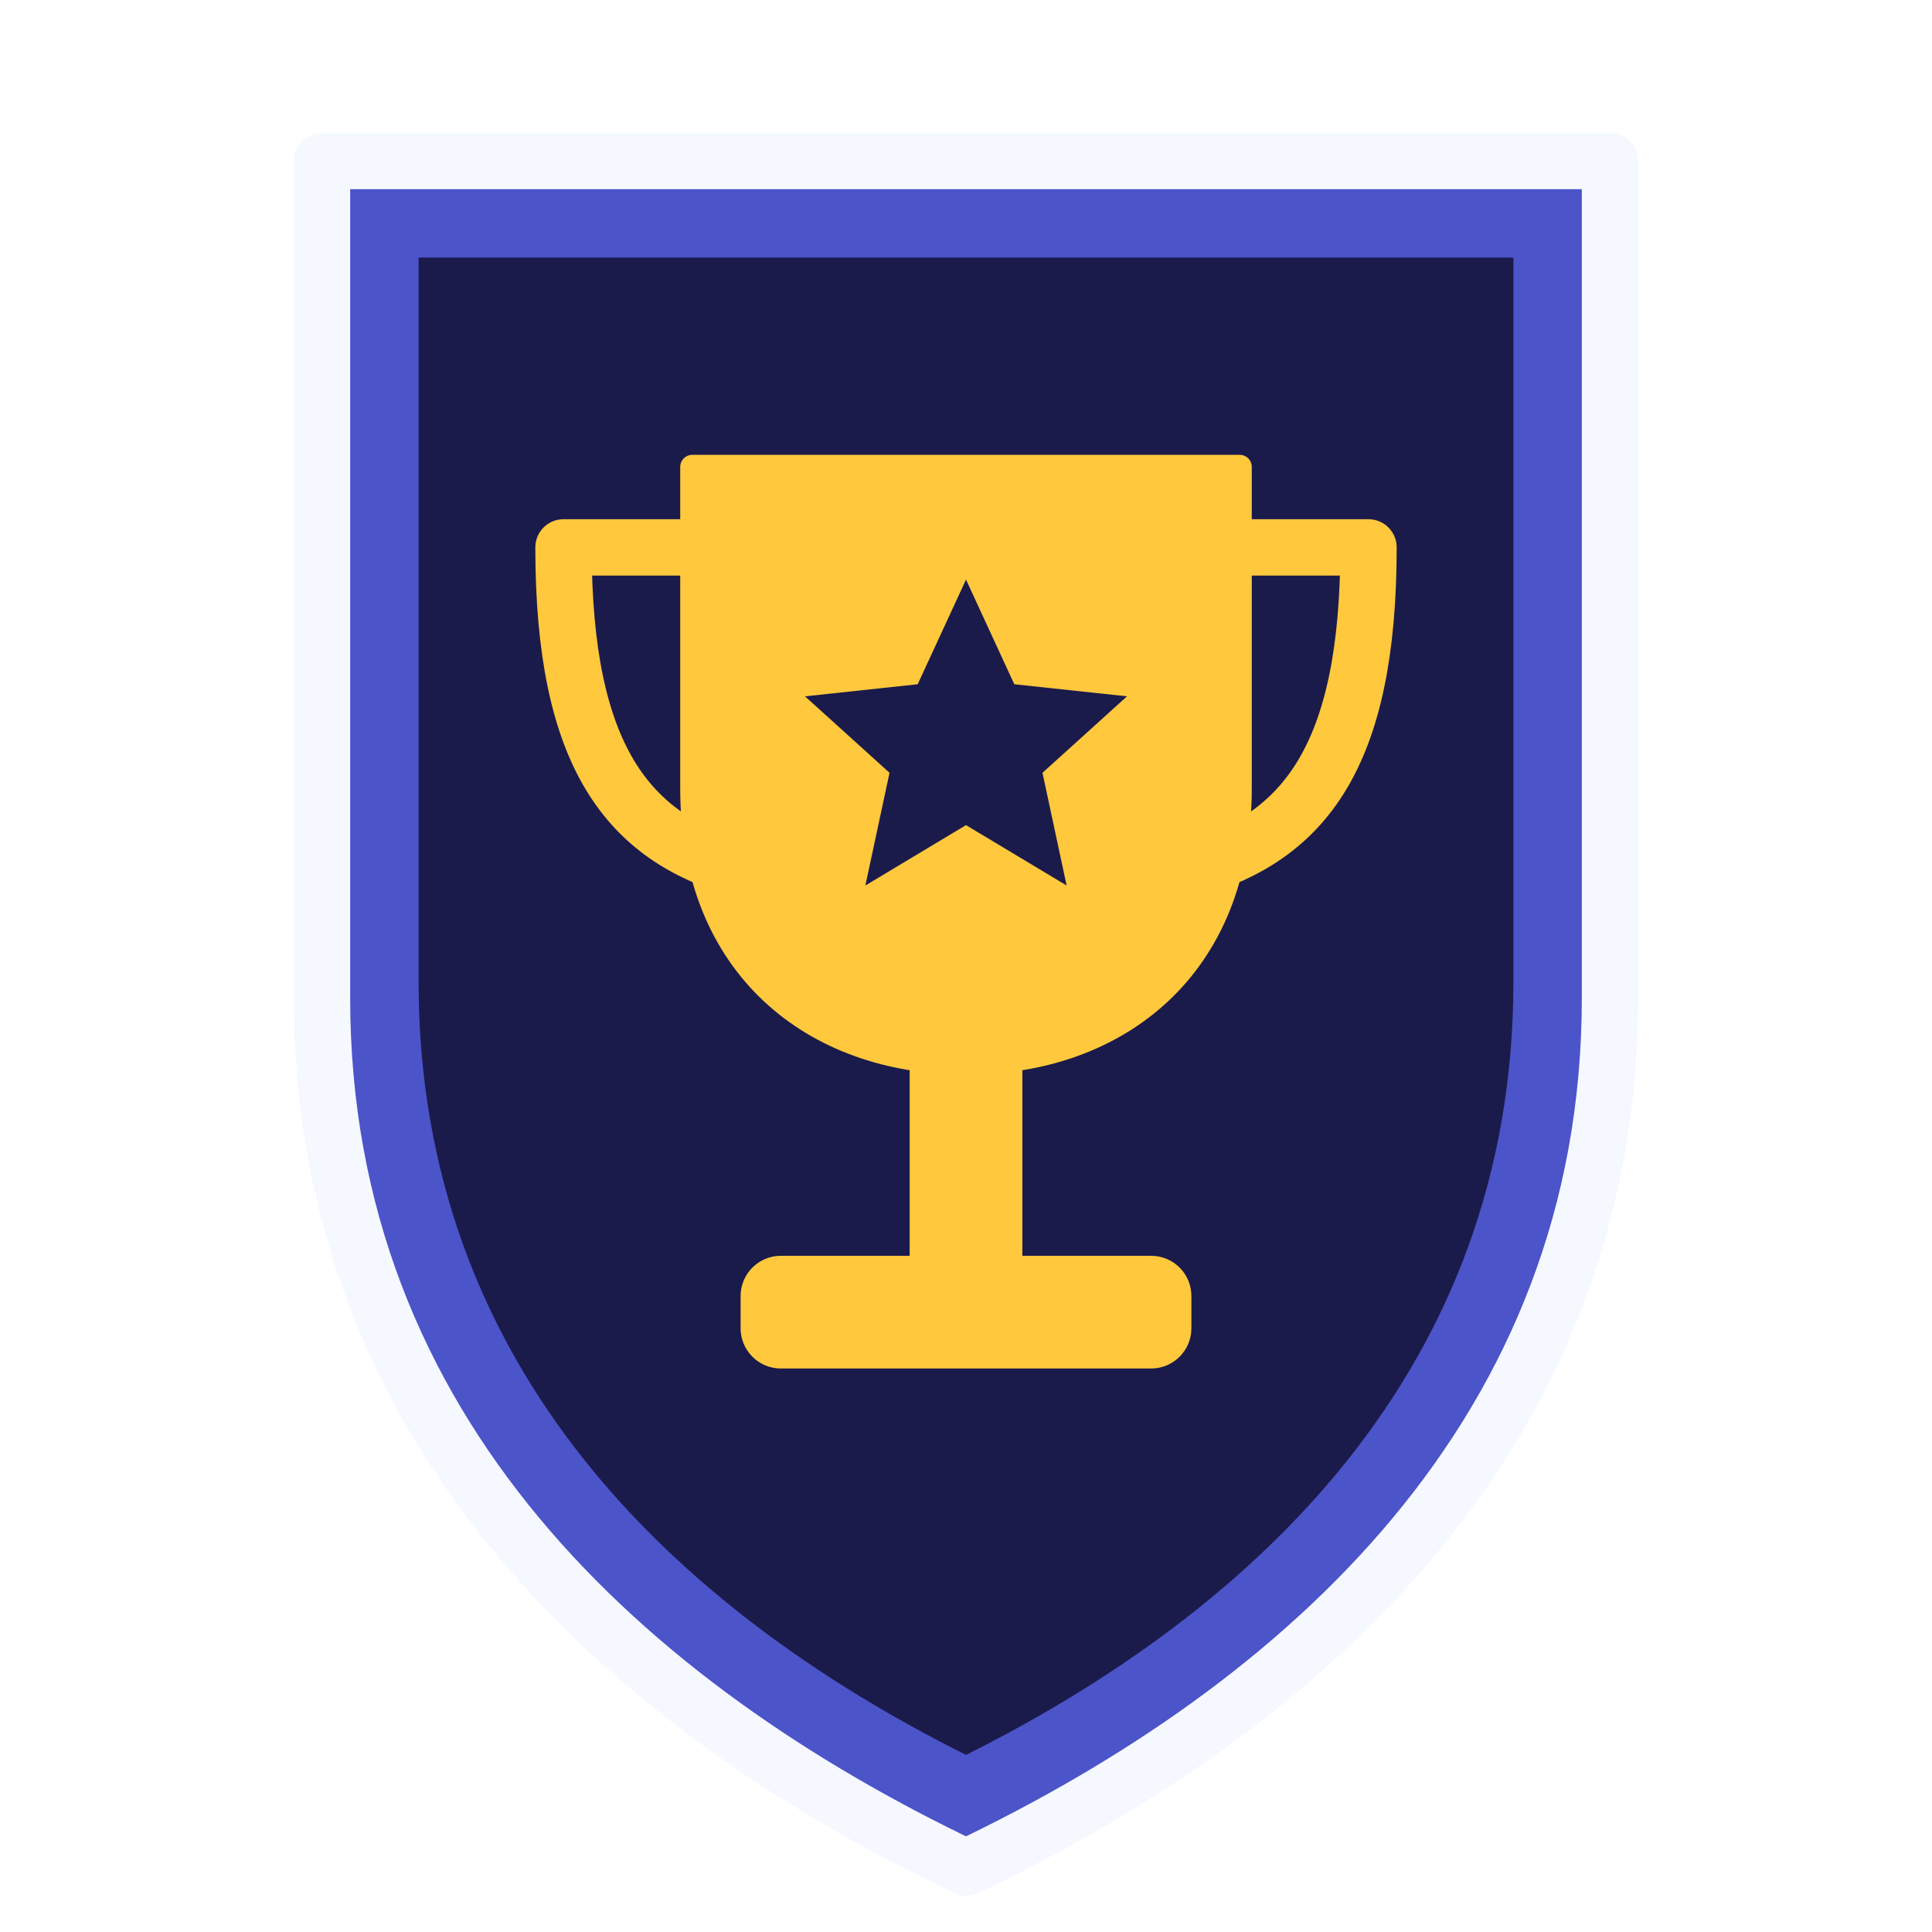
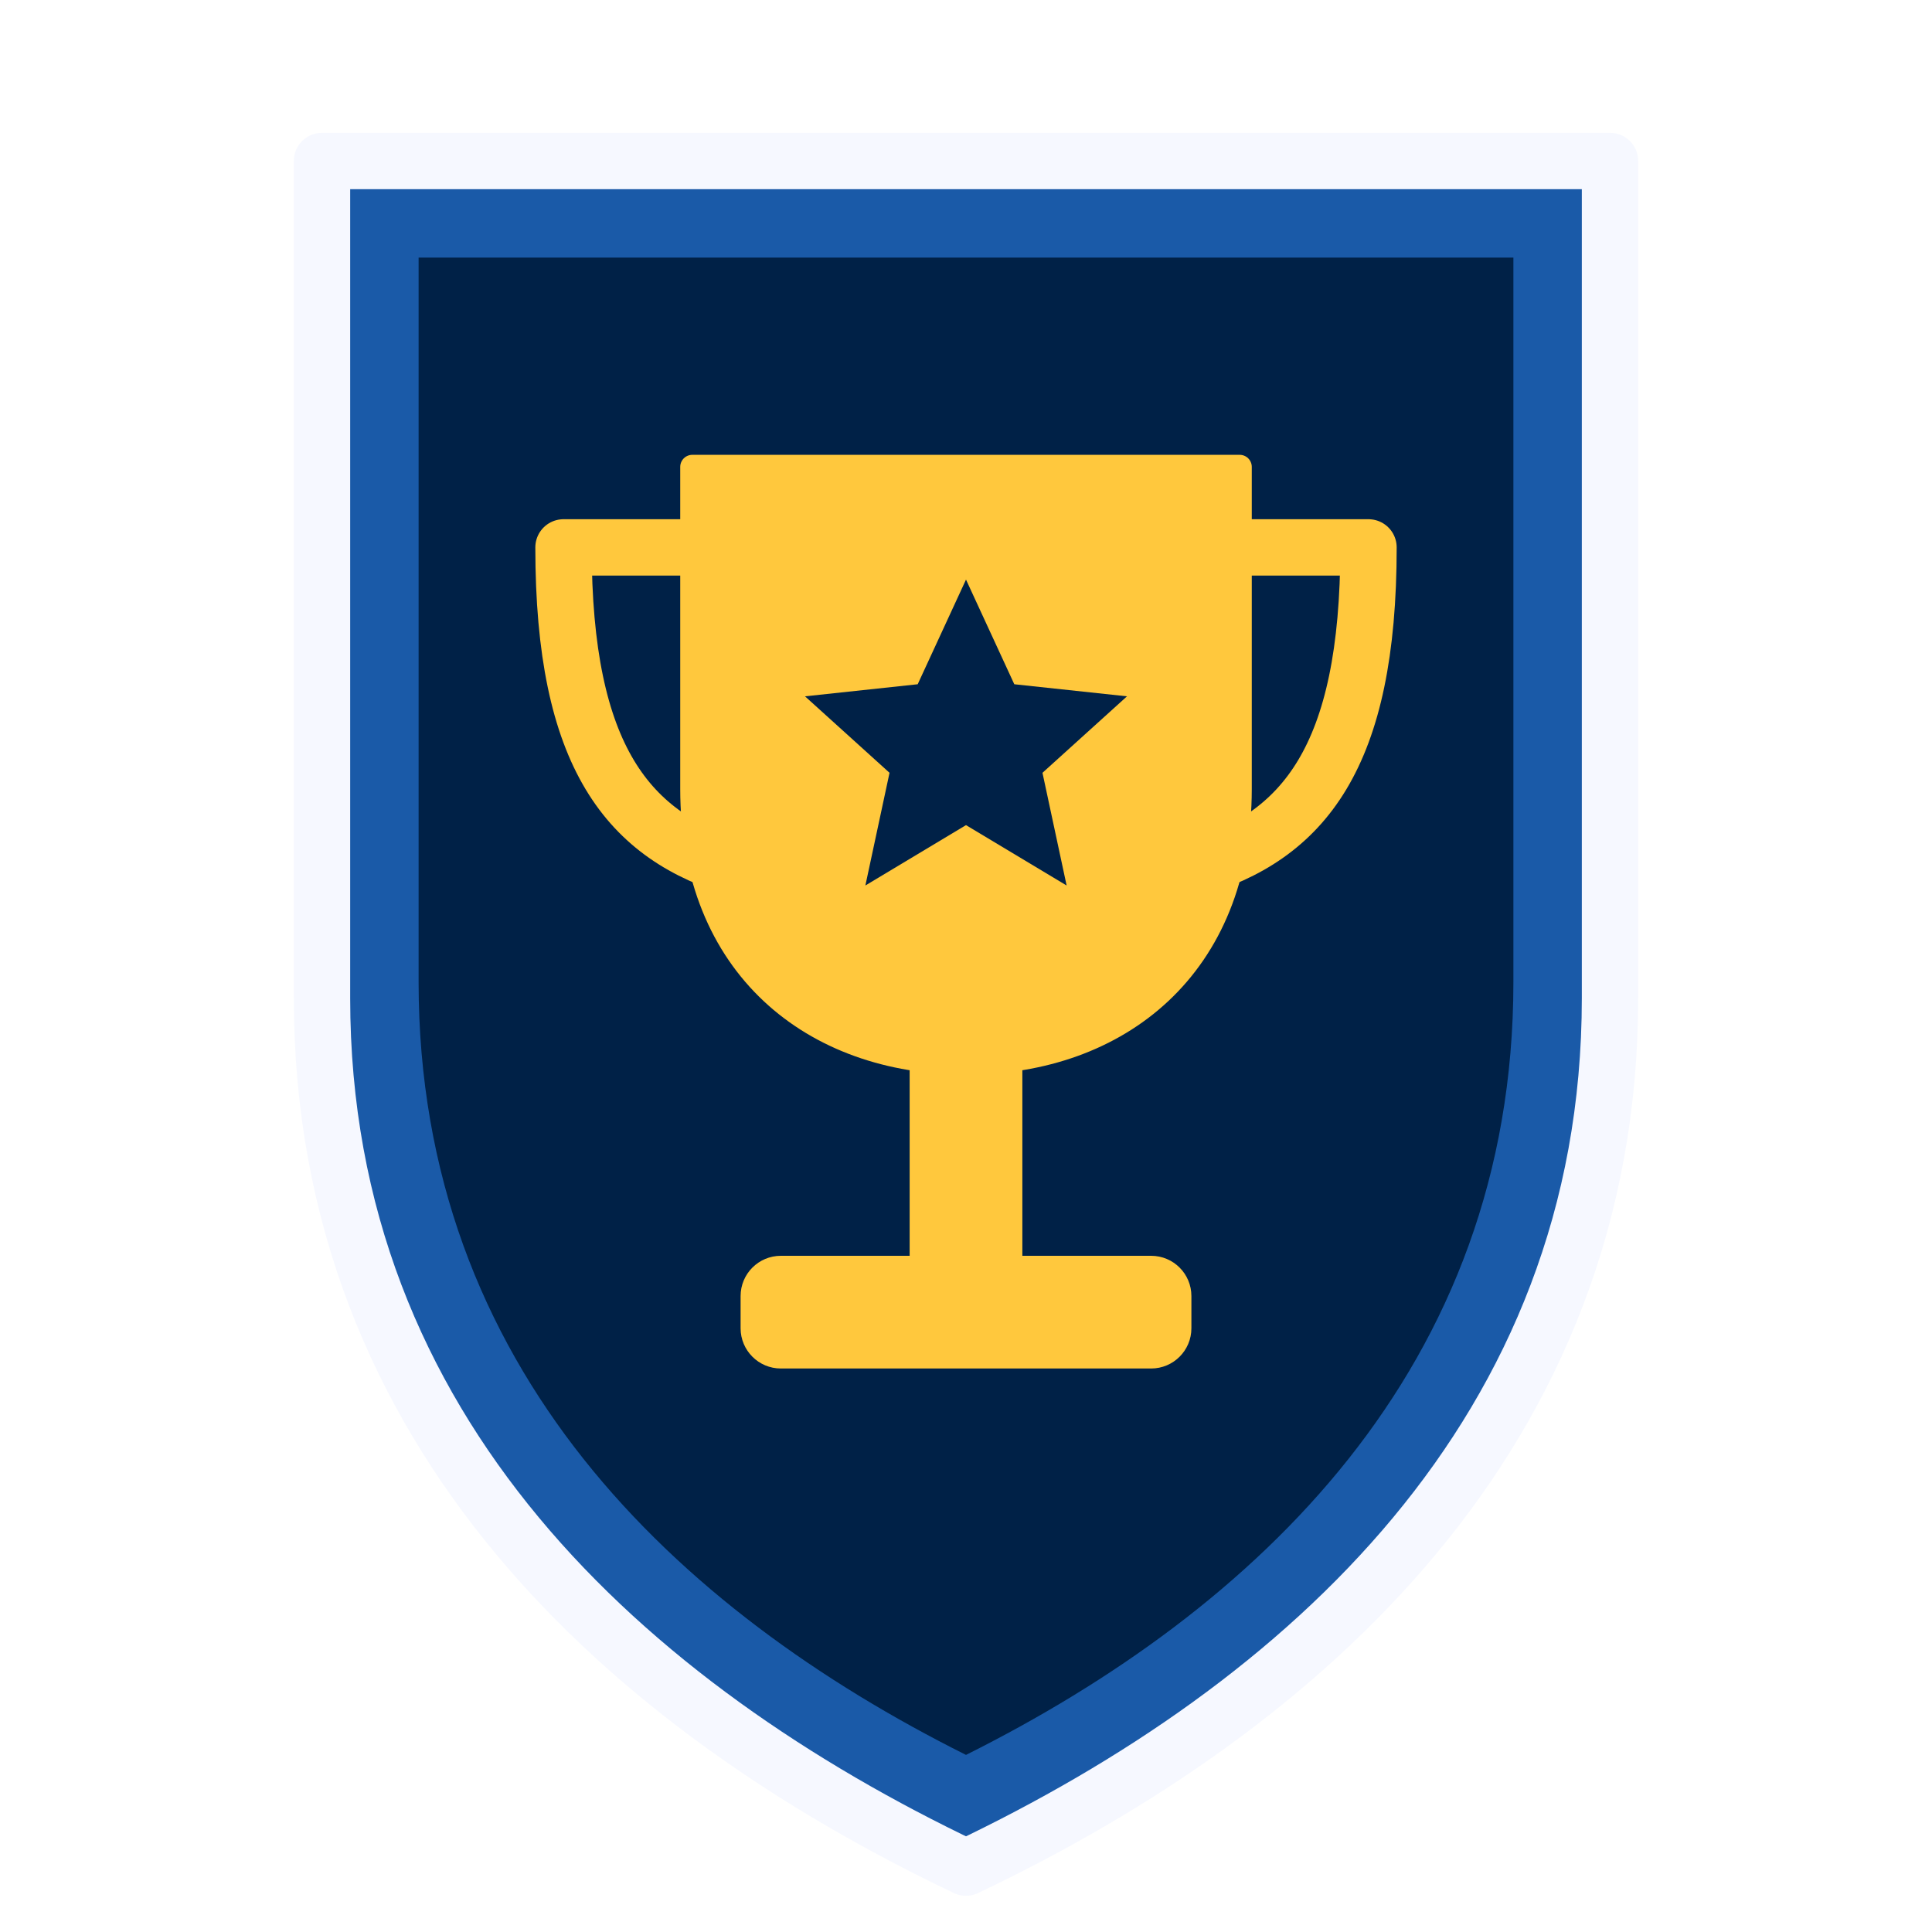
<svg xmlns="http://www.w3.org/2000/svg" viewBox="0 0 240 240" width="240" height="240" role="img" aria-label="Trophy badge">
  <g transform="translate(20 6)">
-     <path d="M20 14 H180 V118 C180 172 142 206 100 226 C58 206 20 172 20 118 Z" fill="#4c54c9" stroke="#f6f8ff" stroke-width="7" stroke-linejoin="round" />
-     <path d="M32 26 H168 V116 C168 164 136 194 100 212 C64 194 32 164 32 116 Z" fill="#1a1b4b" />
+     <path d="M20 14 H180 V118 C180 172 142 206 100 226 C58 206 20 172 20 118 Z" fill="#1a5aa8" stroke="#f6f8ff" stroke-width="7" stroke-linejoin="round" />
+     <path d="M32 26 H168 V116 C168 164 136 194 100 212 C64 194 32 164 32 116 Z" fill="#002147" />
    <g fill="#ffc83d" stroke="#ffc83d" stroke-width="3" stroke-linejoin="round">
      <path d="M66 52 H134 V92 C134 114 119 126 100 126 C81 126 66 114 66 92 Z" />
      <path d="M66 62 H50 C50 88 58 98 72 102" fill="none" stroke-width="7" stroke-linecap="round" />
      <path d="M134 62 H150 C150 88 142 98 128 102" fill="none" stroke-width="7" stroke-linecap="round" />
      <rect x="93" y="126" width="14" height="24" stroke="none" />
      <rect x="72" y="150" width="56" height="14" rx="5" stroke="none" />
    </g>
-     <path d="M100 66 l6 13 14 1.5 -10.500 9.500 3 14 -12.500 -7.500 -12.500 7.500 3 -14 -10.500 -9.500 14 -1.500 Z" fill="#1a1b4b" />
+     <path d="M100 66 l6 13 14 1.5 -10.500 9.500 3 14 -12.500 -7.500 -12.500 7.500 3 -14 -10.500 -9.500 14 -1.500 Z" fill="#002147" />
  </g>
</svg>
